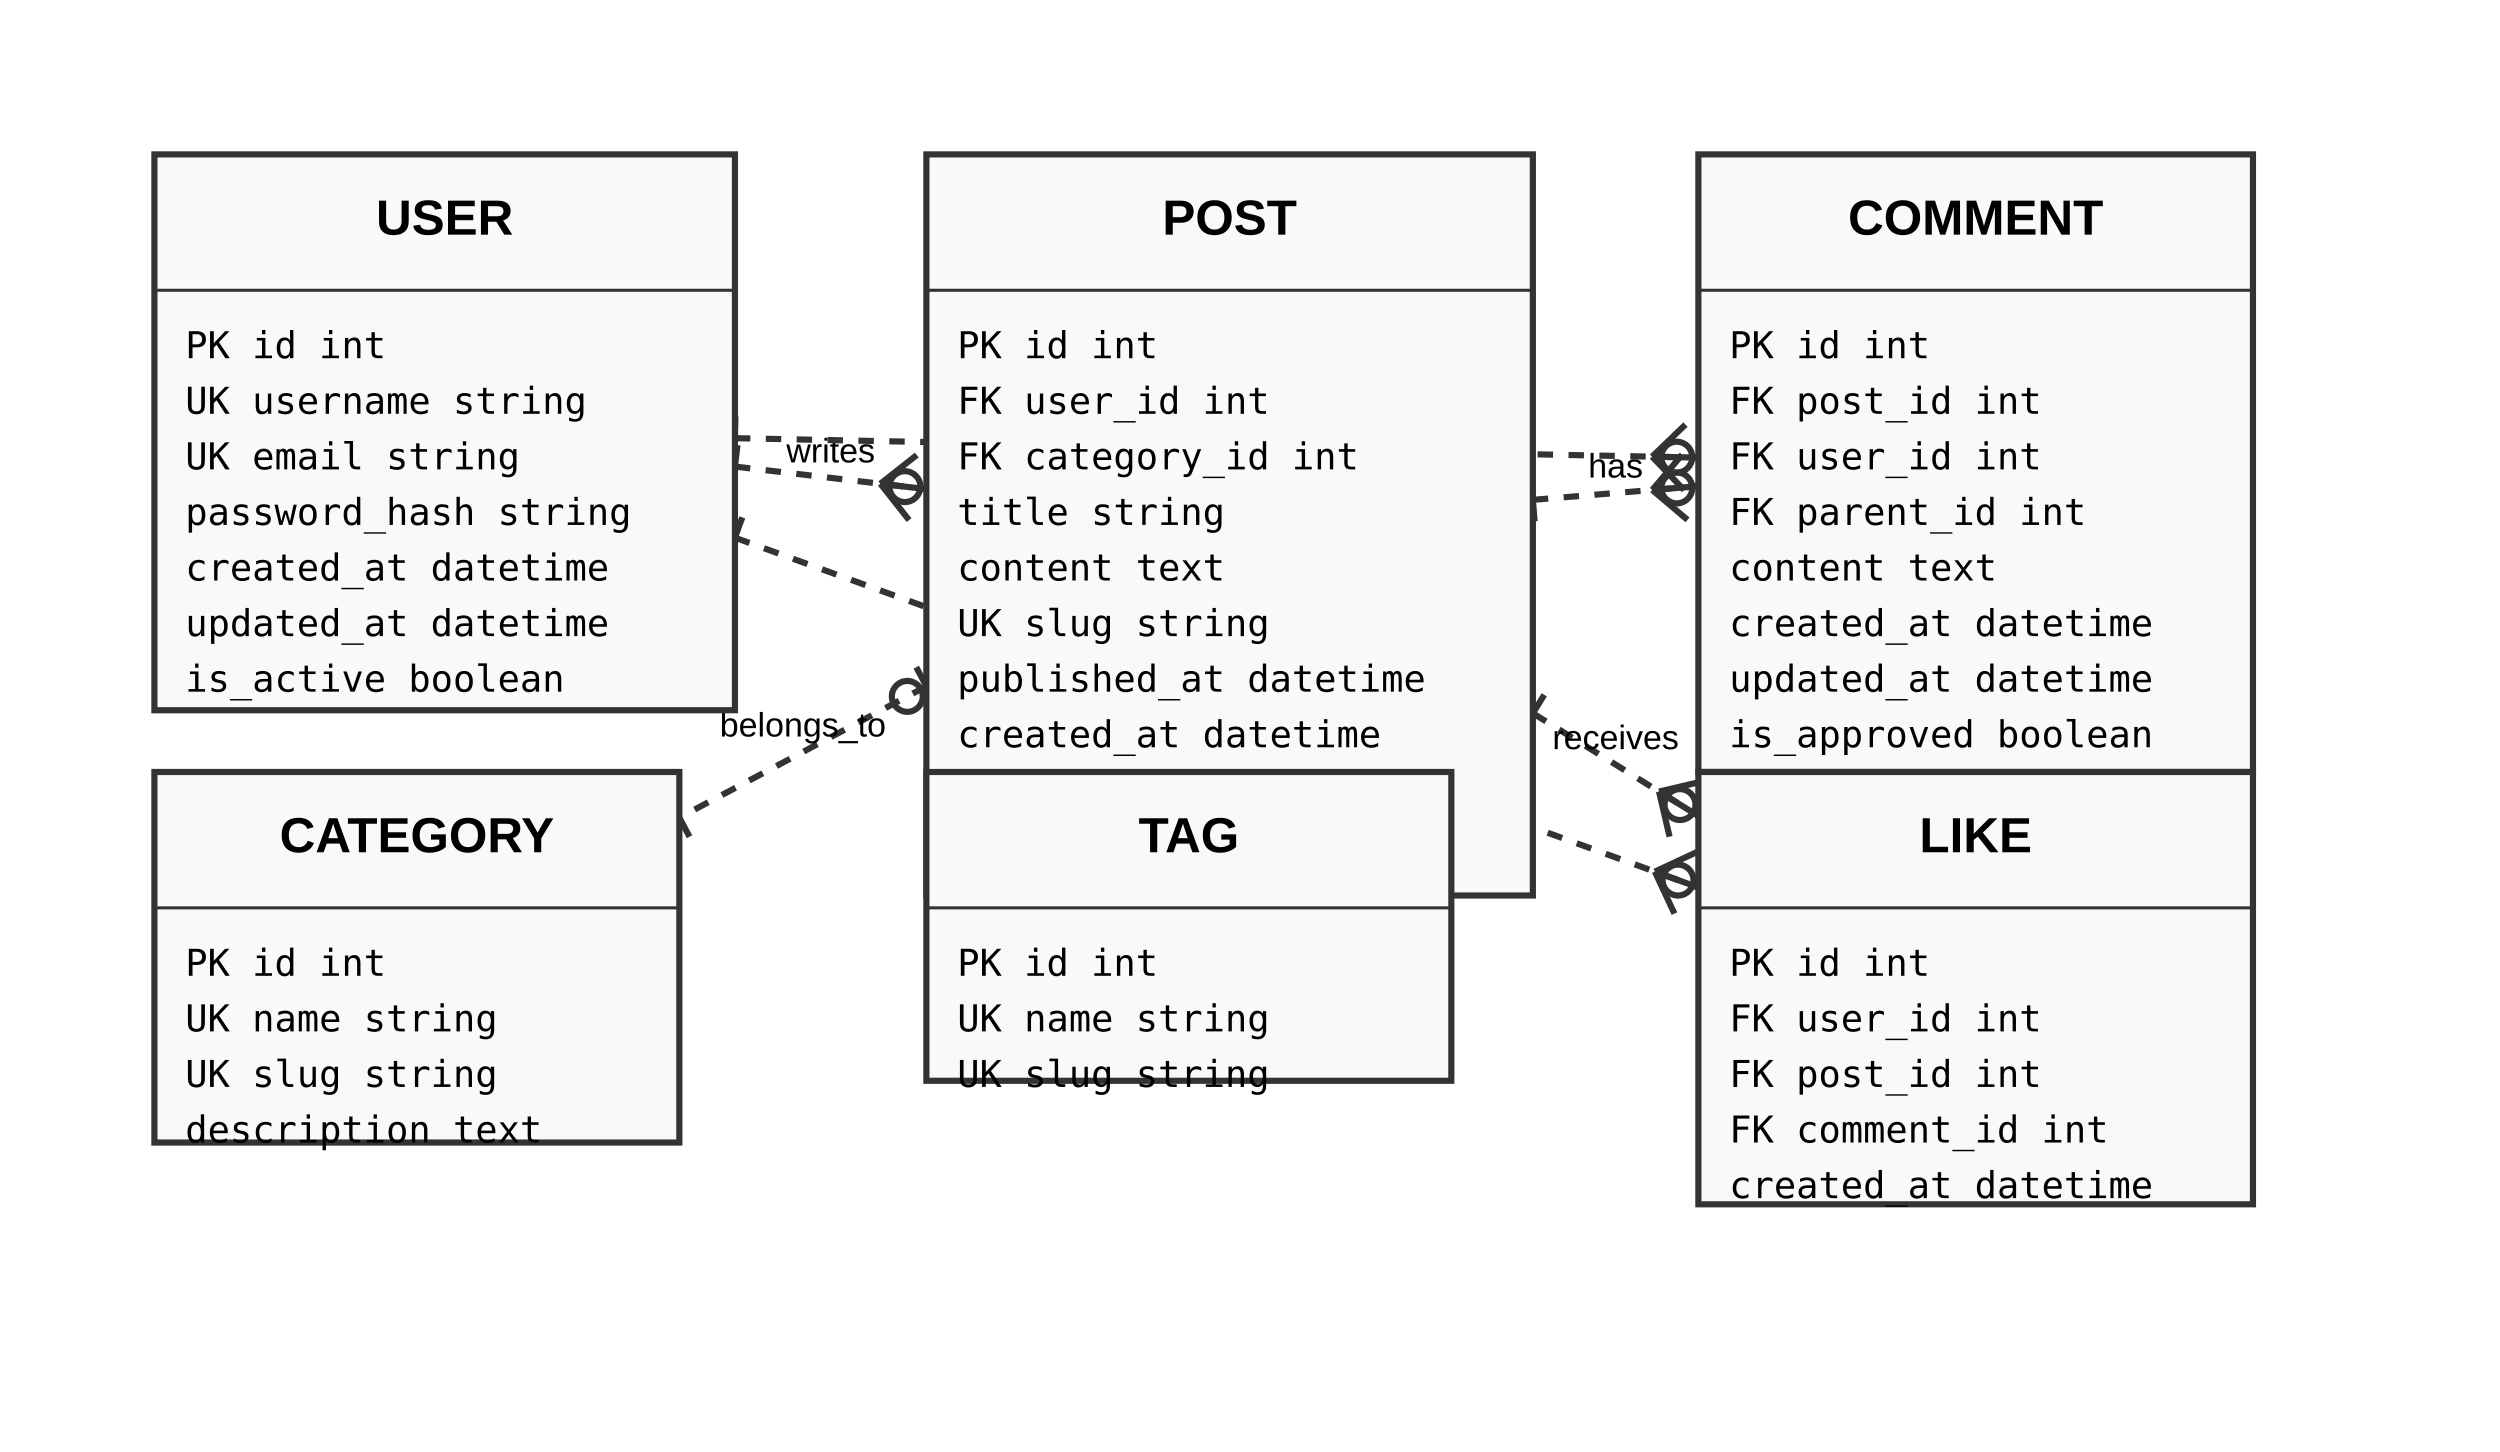
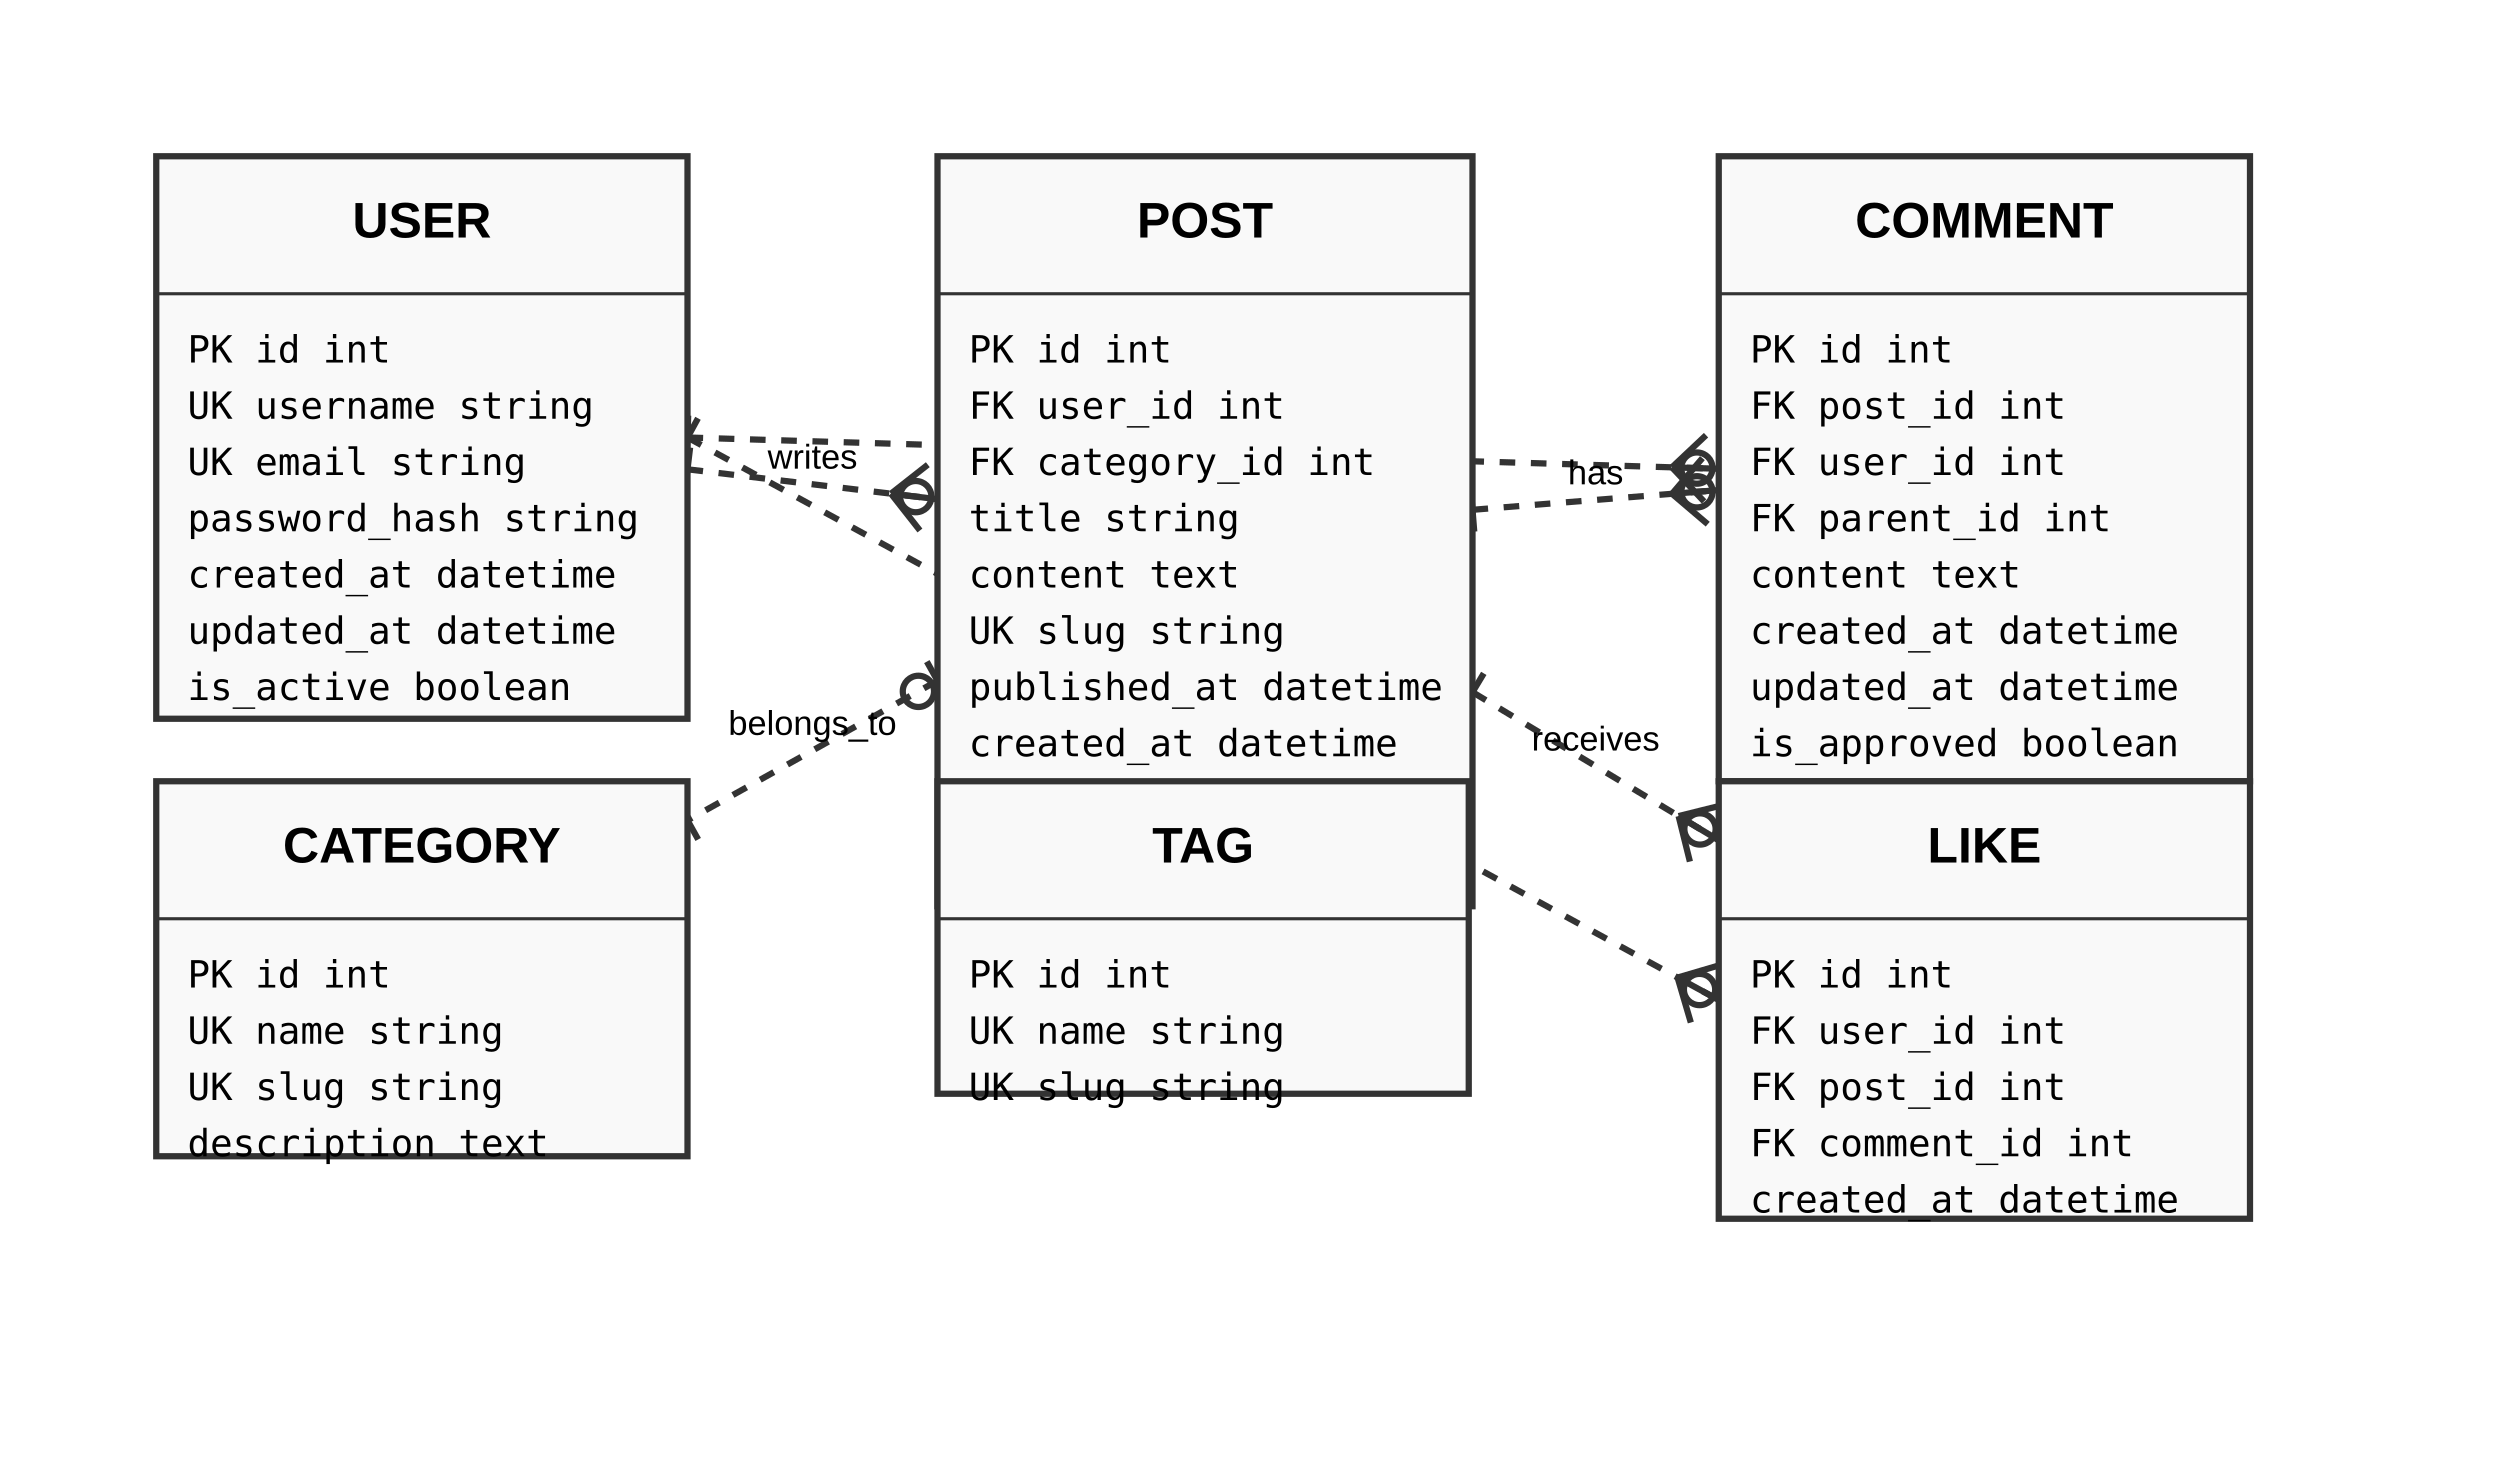
- <svg xmlns="http://www.w3.org/2000/svg" width="809.6" height="470.0" viewBox="0 0 809.6 470" version="1.2" baseProfile="tiny">
+ <svg xmlns="http://www.w3.org/2000/svg" width="800.0" height="470.0" viewBox="0 0 800 470" version="1.2" baseProfile="tiny">
  <g id="rel-USER_to_POST">
-     <line stroke="#333333" stroke-width="2" x1="238.0" y1="151.094" x2="300.0" y2="158.411" stroke-dasharray="5,5" />
-     <line stroke="#333333" stroke-width="2" x1="237.18" y1="158.045" x2="238.82" y2="144.142" />
-     <circle fill="none" stroke="#333333" stroke-width="2" cx="293.048" cy="157.59" r="5.0" />
-     <line stroke="#333333" stroke-width="2" x1="285.103" y1="156.653" x2="296.88" y2="147.362" />
-     <line stroke="#333333" stroke-width="2" x1="285.103" y1="156.653" x2="300.0" y2="158.411" />
-     <line stroke="#333333" stroke-width="2" x1="285.103" y1="156.653" x2="294.394" y2="168.429" />
-     <text fill="#000000" x="269.0" y="149.752" text-anchor="middle" font-family="Arial, sans-serif" font-size="11">writes</text>
+     <line stroke="#333333" stroke-width="2" x1="220.0" y1="150.176" x2="300.0" y2="159.753" stroke-dasharray="5,5" />
+     <line stroke="#333333" stroke-width="2" x1="219.168" y1="157.126" x2="220.832" y2="143.225" />
+     <circle fill="none" stroke="#333333" stroke-width="2" cx="293.05" cy="158.921" r="5.0" />
+     <line stroke="#333333" stroke-width="2" x1="285.106" y1="157.97" x2="296.898" y2="148.699" />
+     <line stroke="#333333" stroke-width="2" x1="285.106" y1="157.97" x2="300.0" y2="159.753" />
+     <line stroke="#333333" stroke-width="2" x1="285.106" y1="157.97" x2="294.377" y2="169.762" />
+     <text fill="#000000" x="260.0" y="149.964" text-anchor="middle" font-family="Arial, sans-serif" font-size="11">writes</text>
  </g>
  <g id="rel-USER_to_COMMENT">
-     <line stroke="#333333" stroke-width="2" x1="238.0" y1="141.896" x2="550.0" y2="148.189" stroke-dasharray="5,5" />
-     <line stroke="#333333" stroke-width="2" x1="237.859" y1="148.895" x2="238.141" y2="134.897" />
-     <circle fill="none" stroke="#333333" stroke-width="2" cx="543.001" cy="148.048" r="5.0" />
-     <line stroke="#333333" stroke-width="2" x1="535.003" y1="147.886" x2="545.821" y2="137.496" />
-     <line stroke="#333333" stroke-width="2" x1="535.003" y1="147.886" x2="550.0" y2="148.189" />
-     <line stroke="#333333" stroke-width="2" x1="535.003" y1="147.886" x2="545.394" y2="158.705" />
-     <text fill="#000000" x="394.0" y="140.042" text-anchor="middle" font-family="Arial, sans-serif" font-size="11">writes</text>
+     <line stroke="#333333" stroke-width="2" x1="220.0" y1="140.0" x2="550.0" y2="150.0" stroke-dasharray="5,5" />
+     <line stroke="#333333" stroke-width="2" x1="219.788" y1="146.997" x2="220.212" y2="133.003" />
+     <circle fill="none" stroke="#333333" stroke-width="2" cx="543.003" cy="149.788" r="5.0" />
+     <line stroke="#333333" stroke-width="2" x1="535.007" y1="149.546" x2="545.93" y2="139.265" />
+     <line stroke="#333333" stroke-width="2" x1="535.007" y1="149.546" x2="550.0" y2="150.0" />
+     <line stroke="#333333" stroke-width="2" x1="535.007" y1="149.546" x2="545.287" y2="160.469" />
+     <text fill="#000000" x="385.0" y="140.0" text-anchor="middle" font-family="Arial, sans-serif" font-size="11">writes</text>
  </g>
  <g id="rel-POST_to_COMMENT">
-     <line stroke="#333333" stroke-width="2" x1="496.4" y1="161.871" x2="550.0" y2="157.434" stroke-dasharray="5,5" />
-     <line stroke="#333333" stroke-width="2" x1="496.977" y1="168.847" x2="495.823" y2="154.895" />
-     <circle fill="none" stroke="#333333" stroke-width="2" cx="543.024" cy="158.011" r="5.0" />
-     <line stroke="#333333" stroke-width="2" x1="535.051" y1="158.671" x2="544.747" y2="147.226" />
-     <line stroke="#333333" stroke-width="2" x1="535.051" y1="158.671" x2="550.0" y2="157.434" />
-     <line stroke="#333333" stroke-width="2" x1="535.051" y1="158.671" x2="546.497" y2="168.367" />
-     <text fill="#000000" x="523.2" y="154.652" text-anchor="middle" font-family="Arial, sans-serif" font-size="11">has</text>
+     <line stroke="#333333" stroke-width="2" x1="471.2" y1="163.136" x2="550.0" y2="156.816" stroke-dasharray="5,5" />
+     <line stroke="#333333" stroke-width="2" x1="471.76" y1="170.113" x2="470.64" y2="156.158" />
+     <circle fill="none" stroke="#333333" stroke-width="2" cx="543.022" cy="157.376" r="5.0" />
+     <line stroke="#333333" stroke-width="2" x1="535.048" y1="158.015" x2="544.773" y2="146.595" />
+     <line stroke="#333333" stroke-width="2" x1="535.048" y1="158.015" x2="550.0" y2="156.816" />
+     <line stroke="#333333" stroke-width="2" x1="535.048" y1="158.015" x2="546.469" y2="167.74" />
+     <text fill="#000000" x="510.6" y="154.976" text-anchor="middle" font-family="Arial, sans-serif" font-size="11">has</text>
  </g>
  <g id="rel-POST_to_CATEGORY">
-     <line stroke="#333333" stroke-width="2" x1="300.0" y1="222.234" x2="220.0" y2="264.787" stroke-dasharray="5,5" />
-     <circle fill="none" stroke="#333333" stroke-width="2" cx="293.82" cy="225.521" r="5.0" />
-     <line stroke="#333333" stroke-width="2" x1="296.713" y1="216.054" x2="303.287" y2="228.414" />
-     <line stroke="#333333" stroke-width="2" x1="223.287" y1="270.967" x2="216.713" y2="258.607" />
-     <text fill="#000000" x="260.0" y="238.511" text-anchor="middle" font-family="Arial, sans-serif" font-size="11">belongs_to</text>
+     <line stroke="#333333" stroke-width="2" x1="300.0" y1="217.821" x2="220.0" y2="262.514" stroke-dasharray="5,5" />
+     <circle fill="none" stroke="#333333" stroke-width="2" cx="293.889" cy="221.235" r="5.0" />
+     <line stroke="#333333" stroke-width="2" x1="296.586" y1="211.71" x2="303.414" y2="223.932" />
+     <line stroke="#333333" stroke-width="2" x1="223.414" y1="268.625" x2="216.586" y2="256.403" />
+     <text fill="#000000" x="260.0" y="235.168" text-anchor="middle" font-family="Arial, sans-serif" font-size="11">belongs_to</text>
  </g>
  <g id="rel-POST_to_TAG">
-     <line stroke="#333333" stroke-width="2" x1="386.015" y1="290.0" x2="390.077" y2="250.0" stroke-dasharray="5,5" />
-     <circle fill="none" stroke="#333333" stroke-width="2" cx="386.723" cy="283.036" r="5.0" />
-     <line stroke="#333333" stroke-width="2" x1="392.98" y1="290.707" x2="379.051" y2="289.293" />
-     <circle fill="none" stroke="#333333" stroke-width="2" cx="389.37" cy="256.964" r="5.0" />
-     <line stroke="#333333" stroke-width="2" x1="388.562" y1="264.923" x2="379.081" y2="253.299" />
-     <line stroke="#333333" stroke-width="2" x1="388.562" y1="264.923" x2="390.077" y2="250" />
-     <line stroke="#333333" stroke-width="2" x1="388.562" y1="264.923" x2="400.185" y2="255.442" />
-     <text fill="#000000" x="388.046" y="265.0" text-anchor="middle" font-family="Arial, sans-serif" font-size="11">tagged_with</text>
+     <line stroke="#333333" stroke-width="2" x1="385.046" y1="290.0" x2="385.231" y2="250.0" stroke-dasharray="5,5" />
+     <circle fill="none" stroke="#333333" stroke-width="2" cx="385.078" cy="283" r="5.0" />
+     <line stroke="#333333" stroke-width="2" x1="392.046" y1="290.032" x2="378.046" y2="289.968" />
+     <circle fill="none" stroke="#333333" stroke-width="2" cx="385.198" cy="257" r="5.0" />
+     <line stroke="#333333" stroke-width="2" x1="385.162" y1="265" x2="374.604" y2="254.344" />
+     <line stroke="#333333" stroke-width="2" x1="385.162" y1="265" x2="385.231" y2="250.0" />
+     <line stroke="#333333" stroke-width="2" x1="385.162" y1="265" x2="395.817" y2="254.442" />
+     <text fill="#000000" x="385.138" y="265.0" text-anchor="middle" font-family="Arial, sans-serif" font-size="11">tagged_with</text>
  </g>
  <g id="rel-USER_to_LIKE">
-     <line stroke="#333333" stroke-width="2" x1="238.0" y1="174.127" x2="550.0" y2="287.398" stroke-dasharray="5,5" />
-     <line stroke="#333333" stroke-width="2" x1="235.611" y1="180.706" x2="240.389" y2="167.547" />
-     <circle fill="none" stroke="#333333" stroke-width="2" cx="543.42" cy="285.009" r="5.0" />
-     <line stroke="#333333" stroke-width="2" x1="535.9" y1="282.279" x2="549.49" y2="275.929" />
-     <line stroke="#333333" stroke-width="2" x1="535.9" y1="282.279" x2="550.0" y2="287.398" />
-     <line stroke="#333333" stroke-width="2" x1="535.9" y1="282.279" x2="542.251" y2="295.869" />
-     <text fill="#000000" x="394.0" y="225.762" text-anchor="middle" font-family="Arial, sans-serif" font-size="11">gives</text>
+     <line stroke="#333333" stroke-width="2" x1="220.0" y1="140.0" x2="550.0" y2="320.0" stroke-dasharray="5,5" />
+     <line stroke="#333333" stroke-width="2" x1="216.648" y1="146.145" x2="223.352" y2="133.855" />
+     <circle fill="none" stroke="#333333" stroke-width="2" cx="543.855" cy="316.648" r="5.0" />
+     <line stroke="#333333" stroke-width="2" x1="536.832" y1="312.817" x2="551.222" y2="308.585" />
+     <line stroke="#333333" stroke-width="2" x1="536.832" y1="312.817" x2="550.0" y2="320.0" />
+     <line stroke="#333333" stroke-width="2" x1="536.832" y1="312.817" x2="541.064" y2="327.208" />
+     <text fill="#000000" x="385.0" y="225.0" text-anchor="middle" font-family="Arial, sans-serif" font-size="11">gives</text>
  </g>
  <g id="rel-POST_to_LIKE">
-     <line stroke="#333333" stroke-width="2" x1="496.4" y1="230.969" x2="550.0" y2="264.247" stroke-dasharray="5,5" />
-     <line stroke="#333333" stroke-width="2" x1="492.708" y1="236.916" x2="500.092" y2="225.022" />
-     <circle fill="none" stroke="#333333" stroke-width="2" cx="544.053" cy="260.554" r="5.0" />
-     <line stroke="#333333" stroke-width="2" x1="537.256" y1="256.335" x2="551.862" y2="252.918" />
-     <line stroke="#333333" stroke-width="2" x1="537.256" y1="256.335" x2="550.0" y2="264.247" />
-     <line stroke="#333333" stroke-width="2" x1="537.256" y1="256.335" x2="540.673" y2="270.94" />
-     <text fill="#000000" x="523.2" y="242.608" text-anchor="middle" font-family="Arial, sans-serif" font-size="11">receives</text>
+     <line stroke="#333333" stroke-width="2" x1="471.2" y1="221.484" x2="550.0" y2="268.877" stroke-dasharray="5,5" />
+     <line stroke="#333333" stroke-width="2" x1="467.592" y1="227.482" x2="474.808" y2="215.485" />
+     <circle fill="none" stroke="#333333" stroke-width="2" cx="544.001" cy="265.269" r="5.0" />
+     <line stroke="#333333" stroke-width="2" x1="537.146" y1="261.146" x2="551.702" y2="257.524" />
+     <line stroke="#333333" stroke-width="2" x1="537.146" y1="261.146" x2="550.0" y2="268.877" />
+     <line stroke="#333333" stroke-width="2" x1="537.146" y1="261.146" x2="540.768" y2="275.702" />
+     <text fill="#000000" x="510.6" y="240.18" text-anchor="middle" font-family="Arial, sans-serif" font-size="11">receives</text>
  </g>
  <g id="rel-COMMENT_to_LIKE">
-     <line stroke="#333333" stroke-width="2" x1="639.8" y1="250.0" x2="639.8" y2="250.0" stroke-dasharray="5,5" />
-     <line stroke="#333333" stroke-width="2" x1="639.8" y1="257.0" x2="639.8" y2="243.0" />
-     <circle fill="none" stroke="#333333" stroke-width="2" cx="646.8" cy="250.0" r="5.0" />
-     <line stroke="#333333" stroke-width="2" x1="654.8" y1="250.0" x2="644.193" y2="260.607" />
-     <line stroke="#333333" stroke-width="2" x1="654.8" y1="250.0" x2="639.8" y2="250.0" />
-     <line stroke="#333333" stroke-width="2" x1="654.8" y1="250.0" x2="644.193" y2="239.393" />
-     <text fill="#000000" x="639.8" y="245.0" text-anchor="middle" font-family="Arial, sans-serif" font-size="11">receives</text>
+     <line stroke="#333333" stroke-width="2" x1="635.0" y1="250.0" x2="635.0" y2="250.0" stroke-dasharray="5,5" />
+     <line stroke="#333333" stroke-width="2" x1="635.0" y1="257.0" x2="635.0" y2="243.0" />
+     <circle fill="none" stroke="#333333" stroke-width="2" cx="642.0" cy="250.0" r="5.0" />
+     <line stroke="#333333" stroke-width="2" x1="650.0" y1="250.0" x2="639.393" y2="260.607" />
+     <line stroke="#333333" stroke-width="2" x1="650.0" y1="250.0" x2="635.0" y2="250.0" />
+     <line stroke="#333333" stroke-width="2" x1="650.0" y1="250.0" x2="639.393" y2="239.393" />
+     <text fill="#000000" x="635.0" y="245.0" text-anchor="middle" font-family="Arial, sans-serif" font-size="11">receives</text>
  </g>
  <g id="entity-USER">
-     <rect fill="#f9f9f9" stroke="#333333" stroke-width="2" x="50.0" y="50.0" width="188.0" height="180.0" />
-     <text fill="#000000" x="144.0" y="76.0" text-anchor="middle" font-family="Arial, sans-serif" font-size="16" font-weight="bold">USER</text>
-     <line stroke="#333333" stroke-width="1" x1="50.0" y1="94.0" x2="238.0" y2="94.0" />
+     <rect fill="#f9f9f9" stroke="#333333" stroke-width="2" x="50.0" y="50.0" width="170.0" height="180.0" />
+     <text fill="#000000" x="135.0" y="76.0" text-anchor="middle" font-family="Arial, sans-serif" font-size="16" font-weight="bold">USER</text>
+     <line stroke="#333333" stroke-width="1" x1="50.0" y1="94.0" x2="220.0" y2="94.0" />
    <text fill="#000000" x="60.0" y="116.0" font-family="monospace" font-size="12">PK id int</text>
    <text fill="#000000" x="60.0" y="134.0" font-family="monospace" font-size="12">UK username string</text>
    <text fill="#000000" x="60.0" y="152.0" font-family="monospace" font-size="12">UK email string</text>
    <text fill="#000000" x="60.0" y="170.0" font-family="monospace" font-size="12">password_hash string</text>
    <text fill="#000000" x="60.0" y="188.0" font-family="monospace" font-size="12">created_at datetime</text>
    <text fill="#000000" x="60.0" y="206.0" font-family="monospace" font-size="12">updated_at datetime</text>
    <text fill="#000000" x="60.0" y="224.0" font-family="monospace" font-size="12">is_active boolean</text>
  </g>
  <g id="entity-POST">
-     <rect fill="#f9f9f9" stroke="#333333" stroke-width="2" x="300.0" y="50.0" width="196.4" height="240.0" />
-     <text fill="#000000" x="398.2" y="76.0" text-anchor="middle" font-family="Arial, sans-serif" font-size="16" font-weight="bold">POST</text>
-     <line stroke="#333333" stroke-width="1" x1="300.0" y1="94.0" x2="496.4" y2="94.0" />
+     <rect fill="#f9f9f9" stroke="#333333" stroke-width="2" x="300.0" y="50.0" width="171.2" height="240.0" />
+     <text fill="#000000" x="385.6" y="76.0" text-anchor="middle" font-family="Arial, sans-serif" font-size="16" font-weight="bold">POST</text>
+     <line stroke="#333333" stroke-width="1" x1="300.0" y1="94.0" x2="471.2" y2="94.0" />
    <text fill="#000000" x="310.0" y="116.0" font-family="monospace" font-size="12">PK id int</text>
    <text fill="#000000" x="310.0" y="134.0" font-family="monospace" font-size="12">FK user_id int</text>
    <text fill="#000000" x="310.0" y="152.0" font-family="monospace" font-size="12">FK category_id int</text>
    <text fill="#000000" x="310.0" y="170.0" font-family="monospace" font-size="12">title string</text>
    <text fill="#000000" x="310.0" y="188.0" font-family="monospace" font-size="12">content text</text>
    <text fill="#000000" x="310.0" y="206.0" font-family="monospace" font-size="12">UK slug string</text>
    <text fill="#000000" x="310.0" y="224.0" font-family="monospace" font-size="12">published_at datetime</text>
    <text fill="#000000" x="310.0" y="242.0" font-family="monospace" font-size="12">created_at datetime</text>
    <text fill="#000000" x="310.0" y="260.0" font-family="monospace" font-size="12">updated_at datetime</text>
    <text fill="#000000" x="310.0" y="278.0" font-family="monospace" font-size="12">view_count int</text>
  </g>
  <g id="entity-COMMENT">
-     <rect fill="#f9f9f9" stroke="#333333" stroke-width="2" x="550.0" y="50.0" width="179.6" height="200.0" />
-     <text fill="#000000" x="639.8" y="76.0" text-anchor="middle" font-family="Arial, sans-serif" font-size="16" font-weight="bold">COMMENT</text>
-     <line stroke="#333333" stroke-width="1" x1="550.0" y1="94.0" x2="729.6" y2="94.0" />
+     <rect fill="#f9f9f9" stroke="#333333" stroke-width="2" x="550.0" y="50.0" width="170.0" height="200.0" />
+     <text fill="#000000" x="635.0" y="76.0" text-anchor="middle" font-family="Arial, sans-serif" font-size="16" font-weight="bold">COMMENT</text>
+     <line stroke="#333333" stroke-width="1" x1="550.0" y1="94.0" x2="720.0" y2="94.0" />
    <text fill="#000000" x="560.0" y="116.0" font-family="monospace" font-size="12">PK id int</text>
    <text fill="#000000" x="560.0" y="134.0" font-family="monospace" font-size="12">FK post_id int</text>
    <text fill="#000000" x="560.0" y="152.0" font-family="monospace" font-size="12">FK user_id int</text>
    <text fill="#000000" x="560.0" y="170.0" font-family="monospace" font-size="12">FK parent_id int</text>
    <text fill="#000000" x="560.0" y="188.0" font-family="monospace" font-size="12">content text</text>
    <text fill="#000000" x="560.0" y="206.0" font-family="monospace" font-size="12">created_at datetime</text>
    <text fill="#000000" x="560.0" y="224.0" font-family="monospace" font-size="12">updated_at datetime</text>
    <text fill="#000000" x="560.0" y="242.0" font-family="monospace" font-size="12">is_approved boolean</text>
  </g>
  <g id="entity-CATEGORY">
    <rect fill="#f9f9f9" stroke="#333333" stroke-width="2" x="50.0" y="250.0" width="170.0" height="120.0" />
    <text fill="#000000" x="135.0" y="276.0" text-anchor="middle" font-family="Arial, sans-serif" font-size="16" font-weight="bold">CATEGORY</text>
    <line stroke="#333333" stroke-width="1" x1="50.0" y1="294.0" x2="220.0" y2="294.0" />
    <text fill="#000000" x="60.0" y="316.0" font-family="monospace" font-size="12">PK id int</text>
    <text fill="#000000" x="60.0" y="334.0" font-family="monospace" font-size="12">UK name string</text>
    <text fill="#000000" x="60.0" y="352.0" font-family="monospace" font-size="12">UK slug string</text>
    <text fill="#000000" x="60.0" y="370.0" font-family="monospace" font-size="12">description text</text>
  </g>
  <g id="entity-TAG">
    <rect fill="#f9f9f9" stroke="#333333" stroke-width="2" x="300.0" y="250.0" width="170.0" height="100.0" />
    <text fill="#000000" x="385.0" y="276.0" text-anchor="middle" font-family="Arial, sans-serif" font-size="16" font-weight="bold">TAG</text>
    <line stroke="#333333" stroke-width="1" x1="300.0" y1="294.0" x2="470.0" y2="294.0" />
    <text fill="#000000" x="310.0" y="316.0" font-family="monospace" font-size="12">PK id int</text>
    <text fill="#000000" x="310.0" y="334.0" font-family="monospace" font-size="12">UK name string</text>
    <text fill="#000000" x="310.0" y="352.0" font-family="monospace" font-size="12">UK slug string</text>
  </g>
  <g id="entity-LIKE">
-     <rect fill="#f9f9f9" stroke="#333333" stroke-width="2" x="550.0" y="250.0" width="179.6" height="140.0" />
-     <text fill="#000000" x="639.8" y="276.0" text-anchor="middle" font-family="Arial, sans-serif" font-size="16" font-weight="bold">LIKE</text>
-     <line stroke="#333333" stroke-width="1" x1="550.0" y1="294.0" x2="729.6" y2="294.0" />
+     <rect fill="#f9f9f9" stroke="#333333" stroke-width="2" x="550.0" y="250.0" width="170.0" height="140.0" />
+     <text fill="#000000" x="635.0" y="276.0" text-anchor="middle" font-family="Arial, sans-serif" font-size="16" font-weight="bold">LIKE</text>
+     <line stroke="#333333" stroke-width="1" x1="550.0" y1="294.0" x2="720.0" y2="294.0" />
    <text fill="#000000" x="560.0" y="316.0" font-family="monospace" font-size="12">PK id int</text>
    <text fill="#000000" x="560.0" y="334.0" font-family="monospace" font-size="12">FK user_id int</text>
    <text fill="#000000" x="560.0" y="352.0" font-family="monospace" font-size="12">FK post_id int</text>
    <text fill="#000000" x="560.0" y="370.0" font-family="monospace" font-size="12">FK comment_id int</text>
    <text fill="#000000" x="560.0" y="388.0" font-family="monospace" font-size="12">created_at datetime</text>
  </g>
</svg>
